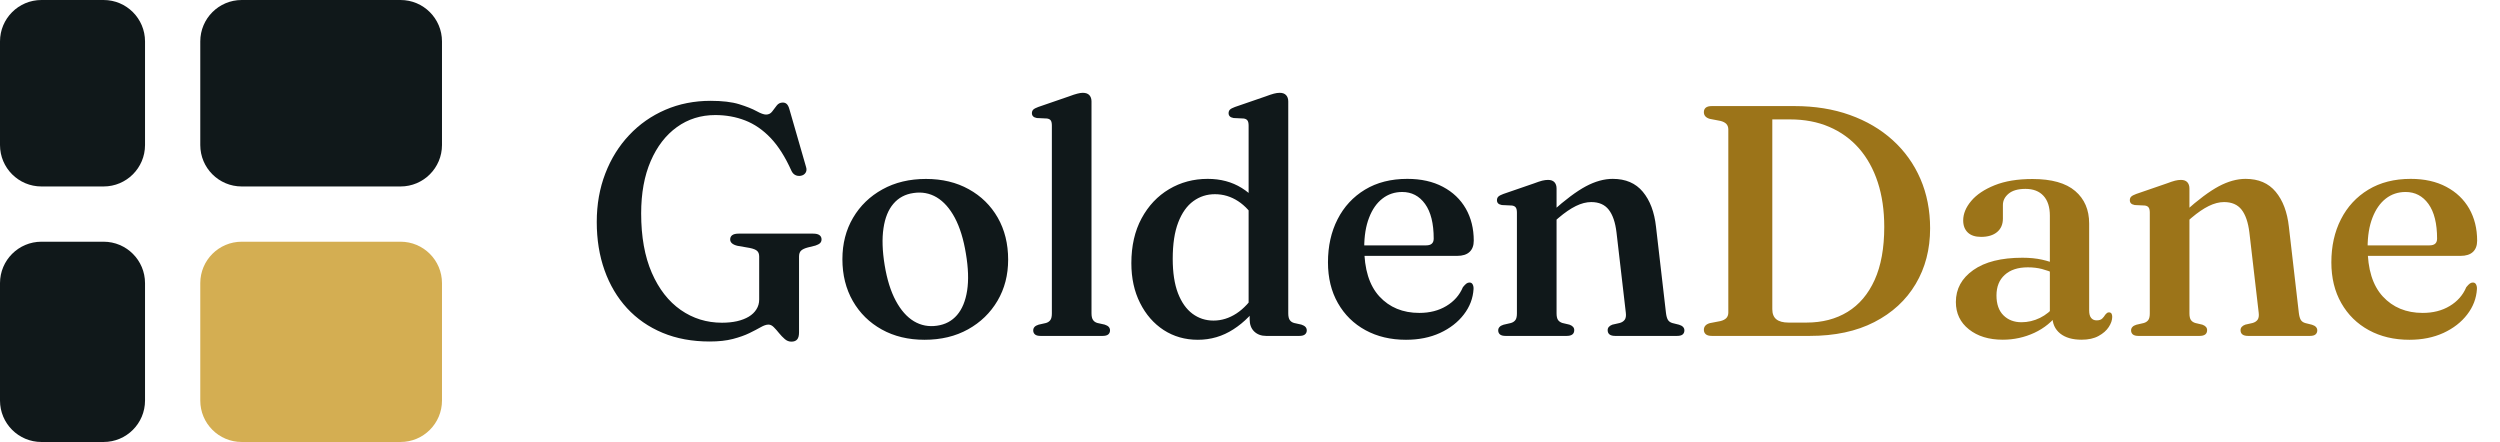
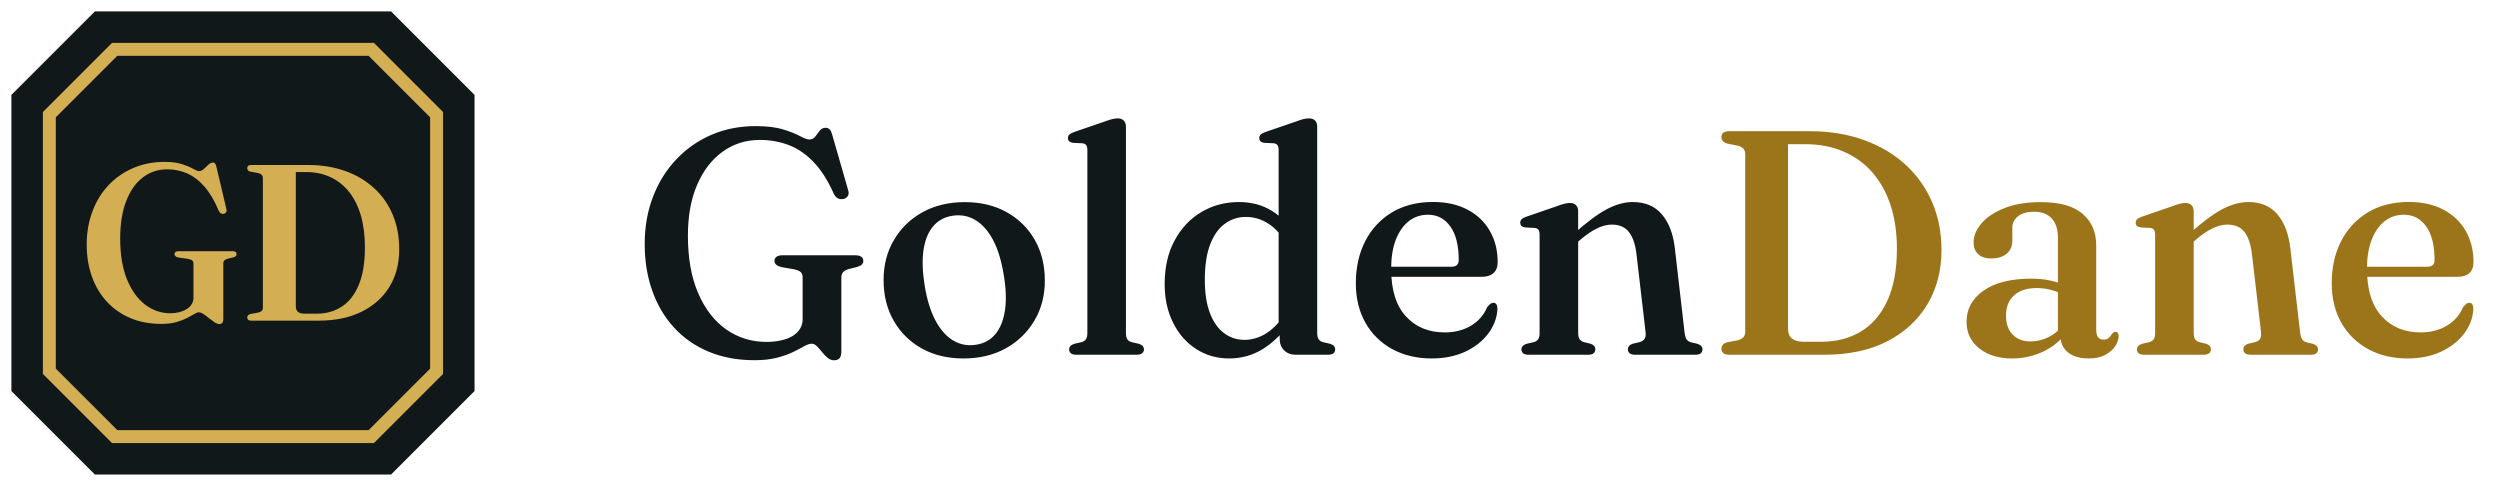
- <svg xmlns="http://www.w3.org/2000/svg" viewBox="0 0 362 64" width="362" height="64" role="img">
-   <rect x="0.00" y="0.00" width="21.00" height="27.00" rx="6.00" fill="#10181A" />
-   <rect x="29.00" y="0.00" width="35.00" height="27.00" rx="6.00" fill="#10181A" />
-   <rect x="0.00" y="35.00" width="21.00" height="29.00" rx="6.00" fill="#10181A" />
-   <rect x="29.00" y="35.00" width="35.00" height="29.00" rx="6.00" fill="#D4AE52" />
-   <path d="M115.7 48.13Q115.7 48.85 115.42 49.16Q115.15 49.47 114.59 49.47Q114.07 49.47 113.64 49.1Q113.2 48.72 112.81 48.24Q112.42 47.75 112.05 47.38Q111.68 47 111.27 47Q110.81 47 110.15 47.38Q109.5 47.75 108.52 48.23Q107.54 48.71 106.13 49.08Q104.72 49.45 102.76 49.45Q98.96 49.45 95.94 48.19Q92.92 46.93 90.79 44.62Q88.67 42.31 87.54 39.14Q86.41 35.97 86.41 32.14Q86.41 28.33 87.65 25.12Q88.88 21.92 91.11 19.56Q93.33 17.2 96.34 15.9Q99.35 14.6 102.9 14.6Q105.43 14.6 107.03 15.09Q108.63 15.59 109.54 16.09Q110.45 16.59 110.92 16.59Q111.48 16.59 111.81 16.15Q112.14 15.71 112.47 15.28Q112.8 14.85 113.35 14.85Q113.69 14.85 113.92 15.06Q114.16 15.28 114.31 15.83L116.72 24.19Q116.87 24.66 116.65 25.01Q116.43 25.36 115.97 25.45Q115.53 25.53 115.17 25.35Q114.8 25.17 114.59 24.71Q113.26 21.74 111.59 19.98Q109.91 18.22 107.9 17.44Q105.89 16.66 103.57 16.66Q100.44 16.66 98.02 18.4Q95.6 20.14 94.22 23.33Q92.84 26.52 92.84 30.91Q92.84 35.96 94.38 39.5Q95.92 43.03 98.57 44.88Q101.22 46.73 104.54 46.73Q105.74 46.73 106.72 46.51Q107.71 46.28 108.43 45.85Q109.14 45.42 109.53 44.79Q109.93 44.16 109.93 43.37V37.15Q109.93 36.61 109.64 36.34Q109.35 36.06 108.55 35.9L106.77 35.59Q106.27 35.47 106 35.24Q105.73 35.01 105.73 34.67Q105.73 34.27 106.03 34.05Q106.33 33.83 106.94 33.83H117.75Q118.37 33.83 118.66 34.05Q118.96 34.27 118.96 34.66Q118.96 34.99 118.75 35.2Q118.55 35.4 118.07 35.56L116.98 35.83Q116.3 36.01 116 36.29Q115.7 36.57 115.7 37.15ZM134.08 25.91Q137.6 25.91 140.28 27.4Q142.96 28.88 144.47 31.51Q145.98 34.15 145.98 37.6Q145.98 40.93 144.44 43.55Q142.89 46.18 140.17 47.69Q137.45 49.2 133.87 49.2Q130.36 49.2 127.68 47.71Q125 46.22 123.49 43.59Q121.98 40.95 121.98 37.53Q121.98 34.16 123.52 31.54Q125.06 28.92 127.78 27.42Q130.5 25.91 134.08 25.91ZM135.69 47.16Q137.47 46.91 138.58 45.62Q139.69 44.33 140.04 42.08Q140.39 39.83 139.86 36.71Q139.35 33.59 138.26 31.54Q137.17 29.5 135.64 28.58Q134.11 27.67 132.27 27.95Q130.48 28.2 129.37 29.5Q128.26 30.79 127.93 33.04Q127.59 35.28 128.1 38.4Q128.61 41.5 129.71 43.55Q130.81 45.6 132.34 46.52Q133.87 47.43 135.69 47.16ZM158.05 14.69V45.37Q158.05 46.02 158.27 46.33Q158.48 46.65 158.91 46.77L159.95 47Q160.35 47.13 160.54 47.33Q160.73 47.54 160.73 47.84Q160.73 48.21 160.47 48.43Q160.21 48.64 159.66 48.64H150.66Q150.12 48.64 149.87 48.43Q149.61 48.21 149.61 47.84Q149.61 47.55 149.8 47.34Q149.98 47.14 150.39 47.01L151.46 46.77Q151.89 46.64 152.1 46.33Q152.31 46.03 152.31 45.38V18.19Q152.31 17.67 152.15 17.44Q151.98 17.21 151.6 17.16L150.13 17.09Q149.75 17.02 149.59 16.84Q149.42 16.67 149.42 16.39Q149.42 16.07 149.62 15.87Q149.82 15.68 150.34 15.49L154.78 13.96Q155.55 13.67 156 13.56Q156.46 13.44 156.79 13.44Q157.43 13.44 157.74 13.78Q158.05 14.12 158.05 14.69ZM180.95 44.84 180.8 44.7V18.19Q180.8 17.67 180.63 17.44Q180.46 17.21 180.08 17.16L178.62 17.09Q178.23 17.02 178.07 16.84Q177.9 16.67 177.9 16.39Q177.9 16.07 178.1 15.87Q178.3 15.68 178.82 15.49L183.26 13.96Q184 13.68 184.46 13.56Q184.92 13.44 185.31 13.44Q185.92 13.44 186.23 13.78Q186.54 14.12 186.54 14.69V45.37Q186.54 46.02 186.75 46.33Q186.96 46.65 187.39 46.77L188.43 47Q188.83 47.13 189.02 47.33Q189.22 47.54 189.22 47.84Q189.22 48.21 188.95 48.43Q188.69 48.64 188.14 48.64H183.33Q182.28 48.64 181.61 48Q180.95 47.36 180.95 46.24ZM163.82 38.11Q163.82 34.36 165.3 31.62Q166.78 28.88 169.29 27.39Q171.8 25.9 174.88 25.9Q177.67 25.9 179.79 27.21Q181.91 28.52 183.25 30.96L181.97 32.11Q180.83 30.14 179.28 29.13Q177.73 28.12 175.92 28.12Q174.18 28.12 172.8 29.12Q171.41 30.13 170.61 32.2Q169.81 34.27 169.81 37.48Q169.81 40.47 170.57 42.46Q171.34 44.44 172.67 45.43Q174.01 46.42 175.71 46.42Q177.46 46.42 179.04 45.39Q180.62 44.36 181.94 42.26L182.78 43.43Q180.94 46.19 178.59 47.69Q176.25 49.2 173.45 49.2Q170.68 49.2 168.5 47.79Q166.33 46.37 165.08 43.87Q163.82 41.37 163.82 38.11ZM213.4 34.85Q213.4 35.91 212.79 36.48Q212.18 37.05 211 37.05H196.02V35.53H206.51Q207.6 35.53 207.6 34.55Q207.6 31.27 206.35 29.53Q205.1 27.8 203.04 27.8Q201.4 27.8 200.17 28.76Q198.93 29.72 198.24 31.53Q197.54 33.33 197.54 35.84Q197.54 40.54 199.74 42.93Q201.94 45.31 205.52 45.31Q207.77 45.31 209.43 44.31Q211.1 43.31 211.83 41.58Q212.15 41.19 212.35 41.05Q212.55 40.91 212.78 40.91Q213.1 40.91 213.24 41.18Q213.39 41.46 213.37 41.85Q213.25 43.87 211.96 45.54Q210.68 47.21 208.52 48.21Q206.36 49.2 203.59 49.2Q200.27 49.2 197.72 47.81Q195.17 46.42 193.73 43.89Q192.29 41.37 192.29 37.99Q192.29 34.47 193.68 31.75Q195.07 29.02 197.65 27.46Q200.23 25.9 203.78 25.9Q206.77 25.9 208.93 27.05Q211.09 28.19 212.25 30.21Q213.4 32.23 213.4 34.85ZM225.39 27.29V45.37Q225.39 46.02 225.6 46.33Q225.82 46.64 226.24 46.77L227.26 47.01Q227.95 47.26 227.95 47.8Q227.95 48.64 226.86 48.64H218Q217.46 48.64 217.2 48.43Q216.94 48.21 216.94 47.84Q216.94 47.55 217.13 47.35Q217.31 47.14 217.71 47.02L218.79 46.77Q219.22 46.64 219.44 46.33Q219.65 46.03 219.65 45.38V30.79Q219.65 30.27 219.48 30.04Q219.31 29.81 218.93 29.76L217.47 29.69Q217.09 29.62 216.92 29.44Q216.76 29.27 216.76 28.99Q216.76 28.67 216.95 28.48Q217.15 28.28 217.67 28.09L222.11 26.56Q222.85 26.28 223.31 26.16Q223.77 26.05 224.16 26.05Q224.77 26.05 225.08 26.38Q225.39 26.72 225.39 27.29ZM224.72 32.38 223.81 31.45 224.78 30.6Q227.6 28.07 229.63 26.98Q231.66 25.9 233.52 25.9Q236.33 25.9 237.88 27.77Q239.44 29.64 239.79 32.84L241.23 45.29Q241.31 45.97 241.51 46.31Q241.71 46.65 242.17 46.78L243.13 47.02Q243.53 47.14 243.71 47.35Q243.9 47.55 243.9 47.84Q243.9 48.21 243.65 48.43Q243.39 48.64 242.84 48.64H233.88Q232.79 48.64 232.79 47.8Q232.79 47.27 233.47 47.01L234.53 46.77Q235.01 46.64 235.26 46.3Q235.5 45.96 235.42 45.29L234.07 33.66Q233.81 31.46 232.94 30.36Q232.08 29.26 230.41 29.26Q229.35 29.26 228.19 29.83Q227.03 30.4 225.69 31.54Z" fill="#10181A" />
-   <path d="M246.72 47.76Q246.72 47.04 247.58 46.79L249.13 46.49Q249.69 46.35 249.98 46.05Q250.26 45.74 250.26 45.26V18.75Q250.26 18.26 249.98 17.95Q249.69 17.65 249.13 17.51L247.57 17.21Q246.72 16.96 246.72 16.24Q246.72 15.82 247 15.59Q247.28 15.36 247.88 15.36H259.84Q264.26 15.36 267.86 16.65Q271.47 17.94 274.07 20.3Q276.68 22.67 278.08 25.91Q279.48 29.15 279.48 33.07Q279.48 37.61 277.39 41.12Q275.3 44.64 271.4 46.64Q267.51 48.64 262.05 48.64H247.88Q247.28 48.64 247 48.4Q246.72 48.16 246.72 47.76ZM261.58 46.71Q265 46.71 267.53 45.16Q270.06 43.61 271.45 40.53Q272.84 37.45 272.84 32.86Q272.84 29.26 271.9 26.39Q270.96 23.52 269.18 21.48Q267.39 19.45 264.87 18.37Q262.36 17.29 259.2 17.29H256.63V44.77Q256.63 45.77 257.22 46.24Q257.81 46.71 258.99 46.71ZM297.18 45.76V45.31L296.82 45.23V31.24Q296.82 29.36 295.9 28.36Q294.98 27.35 293.29 27.35Q291.68 27.35 290.85 28.04Q290.02 28.73 290.02 29.68V31.64Q290.02 32.9 289.18 33.6Q288.34 34.3 286.86 34.3Q285.6 34.3 284.94 33.67Q284.27 33.03 284.27 31.92Q284.27 30.48 285.43 29.1Q286.59 27.72 288.83 26.82Q291.07 25.92 294.31 25.92Q298.46 25.92 300.49 27.66Q302.51 29.39 302.51 32.36V44.95Q302.51 45.69 302.8 46.04Q303.09 46.39 303.59 46.39Q304.13 46.39 304.4 46.13Q304.67 45.87 304.84 45.57Q304.95 45.43 305.08 45.33Q305.2 45.23 305.38 45.23Q305.62 45.23 305.74 45.4Q305.85 45.58 305.85 45.88Q305.85 46.58 305.35 47.35Q304.86 48.11 303.87 48.65Q302.89 49.19 301.41 49.19Q299.43 49.19 298.31 48.29Q297.18 47.38 297.18 45.76ZM283.21 43.73Q283.21 40.88 285.74 39.1Q288.26 37.32 292.85 37.32Q294.43 37.32 295.69 37.6Q296.95 37.88 297.91 38.33L297.5 39.59Q296.6 39.2 295.67 38.95Q294.73 38.71 293.62 38.71Q291.49 38.71 290.29 39.8Q289.09 40.88 289.09 42.78Q289.09 44.66 290.1 45.66Q291.11 46.66 292.71 46.66Q294.1 46.66 295.39 46.03Q296.68 45.39 297.59 44.24L298.06 45.34Q296.74 47.18 294.58 48.19Q292.42 49.19 290 49.19Q286.99 49.19 285.1 47.69Q283.21 46.19 283.21 43.73ZM317.03 27.29V45.37Q317.03 46.02 317.24 46.33Q317.45 46.64 317.88 46.77L318.9 47.01Q319.59 47.26 319.59 47.8Q319.59 48.64 318.5 48.64H309.63Q309.1 48.64 308.84 48.43Q308.58 48.21 308.58 47.84Q308.58 47.55 308.77 47.35Q308.95 47.14 309.35 47.02L310.43 46.77Q310.86 46.64 311.08 46.33Q311.29 46.03 311.29 45.38V30.79Q311.29 30.27 311.12 30.04Q310.95 29.81 310.57 29.76L309.11 29.69Q308.73 29.62 308.56 29.44Q308.4 29.27 308.4 28.99Q308.4 28.67 308.59 28.48Q308.79 28.28 309.31 28.09L313.75 26.56Q314.49 26.28 314.95 26.16Q315.41 26.05 315.8 26.05Q316.41 26.05 316.72 26.38Q317.03 26.72 317.03 27.29ZM316.36 32.38 315.45 31.45 316.42 30.6Q319.24 28.07 321.27 26.98Q323.3 25.9 325.16 25.9Q327.97 25.9 329.52 27.77Q331.08 29.64 331.43 32.84L332.87 45.29Q332.95 45.97 333.15 46.31Q333.35 46.65 333.81 46.78L334.77 47.02Q335.17 47.14 335.35 47.35Q335.54 47.55 335.54 47.84Q335.54 48.21 335.28 48.43Q335.03 48.64 334.48 48.64H325.52Q324.43 48.64 324.43 47.8Q324.43 47.27 325.11 47.01L326.17 46.77Q326.65 46.64 326.9 46.3Q327.14 45.96 327.06 45.29L325.71 33.66Q325.44 31.46 324.58 30.36Q323.72 29.26 322.04 29.26Q320.99 29.26 319.83 29.83Q318.67 30.4 317.33 31.54ZM358.69 34.85Q358.69 35.91 358.08 36.48Q357.47 37.05 356.29 37.05H341.31V35.53H351.8Q352.89 35.53 352.89 34.55Q352.89 31.27 351.64 29.53Q350.39 27.8 348.33 27.8Q346.69 27.8 345.46 28.76Q344.23 29.72 343.53 31.53Q342.83 33.33 342.83 35.84Q342.83 40.54 345.03 42.93Q347.23 45.31 350.81 45.31Q353.06 45.31 354.72 44.31Q356.39 43.31 357.12 41.58Q357.44 41.19 357.64 41.05Q357.85 40.91 358.07 40.91Q358.39 40.91 358.53 41.18Q358.68 41.46 358.66 41.85Q358.54 43.87 357.25 45.54Q355.97 47.21 353.81 48.21Q351.65 49.2 348.88 49.2Q345.56 49.2 343.01 47.81Q340.46 46.42 339.02 43.89Q337.58 41.37 337.58 37.99Q337.58 34.47 338.97 31.75Q340.36 29.02 342.94 27.46Q345.52 25.9 349.07 25.9Q352.06 25.9 354.22 27.05Q356.38 28.19 357.54 30.21Q358.69 32.23 358.69 34.85Z" fill="#9C7419" />
+ <svg xmlns="http://www.w3.org/2000/svg" viewBox="0 0 329.26 64" width="329.26" height="64" role="img">
+   <path d="M12.5 1.5H51.5L62.5 12.5V51.5L51.5 62.5H12.5L1.5 51.5V12.5Z" fill="#10181A" />
+   <path d="M15.1 6.5H48.9L57.5 15.1V48.9L48.9 57.5H15.1L6.5 48.9V15.1Z" fill="none" stroke="#D4AE52" stroke-width="1.7" />
+   <path d="M29.41 42Q29.41 42.37 29.28 42.52Q29.15 42.68 28.89 42.68Q28.61 42.68 28.26 42.45Q27.91 42.21 27.53 41.91Q27.16 41.6 26.81 41.37Q26.45 41.13 26.17 41.13Q25.93 41.13 25.56 41.37Q25.18 41.6 24.6 41.9Q24.03 42.19 23.2 42.43Q22.38 42.66 21.25 42.66Q19 42.66 17.19 41.9Q15.38 41.14 14.09 39.75Q12.8 38.36 12.11 36.44Q11.42 34.53 11.42 32.22Q11.42 29.83 12.18 27.83Q12.93 25.83 14.31 24.37Q15.69 22.92 17.57 22.12Q19.44 21.32 21.68 21.32Q23.09 21.32 24.01 21.63Q24.92 21.93 25.45 22.24Q25.97 22.54 26.21 22.54Q26.53 22.54 26.84 22.26Q27.15 21.97 27.45 21.69Q27.75 21.41 28.04 21.41Q28.2 21.41 28.31 21.52Q28.42 21.62 28.49 21.92L29.82 27.55Q29.89 27.78 29.79 27.94Q29.69 28.1 29.49 28.16Q29.29 28.2 29.12 28.12Q28.95 28.03 28.83 27.81Q27.99 25.79 26.93 24.58Q25.87 23.37 24.63 22.83Q23.4 22.3 22.03 22.3Q20.2 22.3 18.81 23.37Q17.41 24.44 16.62 26.48Q15.83 28.51 15.83 31.42Q15.83 34.56 16.71 36.76Q17.6 38.96 19.1 40.11Q20.6 41.26 22.46 41.26Q23.05 41.26 23.6 41.12Q24.14 40.98 24.56 40.72Q24.99 40.46 25.23 40.08Q25.48 39.7 25.48 39.24V34.72Q25.48 34.45 25.32 34.31Q25.16 34.17 24.75 34.09L23.47 33.91Q23.23 33.85 23.11 33.74Q22.98 33.64 22.98 33.47Q22.98 33.29 23.12 33.18Q23.26 33.08 23.54 33.08H30.6Q30.89 33.08 31.03 33.18Q31.16 33.29 31.16 33.47Q31.16 33.63 31.07 33.72Q30.97 33.82 30.74 33.89L30.03 34.06Q29.71 34.15 29.56 34.29Q29.41 34.43 29.41 34.72ZM32.56 41.82Q32.56 41.48 32.96 41.36L33.99 41.17Q34.32 41.1 34.47 40.94Q34.62 40.79 34.62 40.53V23.45Q34.62 23.18 34.47 23.03Q34.32 22.87 34 22.79L32.95 22.6Q32.56 22.48 32.56 22.14Q32.56 21.95 32.69 21.84Q32.82 21.73 33.1 21.73H40.56Q43.25 21.73 45.46 22.52Q47.66 23.3 49.26 24.77Q50.86 26.23 51.72 28.27Q52.58 30.32 52.58 32.84Q52.58 35.66 51.29 37.78Q49.99 39.89 47.61 41.06Q45.24 42.23 41.98 42.23H33.1Q32.82 42.23 32.69 42.12Q32.56 42.01 32.56 41.82ZM41.74 41.31Q43.61 41.31 45.03 40.37Q46.46 39.44 47.26 37.5Q48.06 35.57 48.06 32.58Q48.06 30.24 47.53 28.4Q46.99 26.55 45.98 25.28Q44.96 24 43.53 23.33Q42.09 22.66 40.28 22.66H38.96V40.33Q38.96 40.83 39.24 41.07Q39.53 41.31 40.08 41.31Z" fill="#D4AE52" />
+   <path d="M110.81 46.27Q110.81 46.9 110.57 47.18Q110.33 47.45 109.84 47.45Q109.38 47.45 108.99 47.12Q108.61 46.79 108.26 46.36Q107.92 45.93 107.59 45.6Q107.26 45.27 106.9 45.27Q106.49 45.27 105.91 45.6Q105.33 45.93 104.46 46.36Q103.6 46.78 102.35 47.11Q101.11 47.44 99.37 47.44Q96.01 47.44 93.34 46.32Q90.66 45.2 88.79 43.16Q86.91 41.12 85.91 38.31Q84.91 35.51 84.91 32.13Q84.91 28.76 86 25.92Q87.09 23.08 89.06 21Q91.03 18.91 93.69 17.76Q96.35 16.61 99.5 16.61Q101.74 16.61 103.15 17.05Q104.56 17.48 105.37 17.93Q106.18 18.37 106.59 18.37Q107.09 18.37 107.38 17.98Q107.66 17.59 107.96 17.21Q108.25 16.83 108.74 16.83Q109.04 16.83 109.25 17.02Q109.45 17.21 109.59 17.69L111.72 25.09Q111.85 25.5 111.66 25.82Q111.46 26.13 111.06 26.21Q110.66 26.28 110.35 26.12Q110.03 25.96 109.83 25.55Q108.66 22.92 107.18 21.37Q105.7 19.81 103.92 19.12Q102.14 18.43 100.08 18.43Q97.32 18.43 95.18 19.97Q93.04 21.51 91.82 24.33Q90.6 27.15 90.6 31.03Q90.6 35.5 91.96 38.63Q93.32 41.76 95.66 43.4Q98.01 45.03 100.94 45.03Q102 45.03 102.88 44.83Q103.75 44.63 104.39 44.25Q105.02 43.87 105.36 43.31Q105.71 42.76 105.71 42.06V36.56Q105.71 36.08 105.46 35.84Q105.2 35.59 104.49 35.45L102.92 35.18Q102.48 35.07 102.24 34.87Q102 34.67 102 34.36Q102 34.01 102.27 33.82Q102.53 33.62 103.07 33.62H112.63Q113.18 33.62 113.44 33.82Q113.7 34.01 113.7 34.35Q113.7 34.65 113.52 34.83Q113.34 35.01 112.92 35.15L111.95 35.39Q111.35 35.55 111.08 35.8Q110.81 36.04 110.81 36.56ZM127.08 26.62Q130.19 26.62 132.56 27.93Q134.93 29.24 136.27 31.57Q137.61 33.9 137.61 36.96Q137.61 39.9 136.24 42.22Q134.87 44.54 132.46 45.88Q130.06 47.21 126.89 47.21Q123.78 47.21 121.41 45.9Q119.05 44.58 117.71 42.25Q116.37 39.92 116.37 36.89Q116.37 33.91 117.74 31.6Q119.1 29.28 121.5 27.95Q123.91 26.62 127.08 26.62ZM128.5 45.41Q130.07 45.19 131.06 44.05Q132.04 42.91 132.35 40.92Q132.66 38.93 132.19 36.17Q131.74 33.4 130.78 31.59Q129.81 29.79 128.46 28.98Q127.1 28.17 125.48 28.41Q123.9 28.64 122.91 29.79Q121.93 30.93 121.63 32.92Q121.34 34.9 121.79 37.66Q122.24 40.4 123.21 42.22Q124.18 44.03 125.53 44.84Q126.89 45.65 128.5 45.41ZM148.29 16.68V43.83Q148.29 44.4 148.47 44.68Q148.66 44.96 149.04 45.06L149.96 45.27Q150.32 45.38 150.49 45.56Q150.66 45.75 150.66 46.02Q150.66 46.34 150.42 46.53Q150.19 46.72 149.7 46.72H141.74Q141.27 46.72 141.04 46.53Q140.81 46.34 140.81 46.02Q140.81 45.76 140.98 45.57Q141.15 45.39 141.5 45.28L142.45 45.06Q142.83 44.95 143.02 44.68Q143.21 44.41 143.21 43.84V19.78Q143.21 19.32 143.06 19.12Q142.91 18.92 142.57 18.87L141.28 18.81Q140.94 18.74 140.8 18.59Q140.65 18.43 140.65 18.19Q140.65 17.91 140.82 17.74Q141 17.56 141.46 17.39L145.39 16.04Q146.07 15.79 146.47 15.69Q146.87 15.59 147.16 15.59Q147.73 15.59 148.01 15.88Q148.29 16.18 148.29 16.68ZM168.54 43.36 168.4 43.24V19.78Q168.4 19.32 168.25 19.12Q168.11 18.92 167.77 18.87L166.47 18.81Q166.14 18.74 165.99 18.59Q165.85 18.43 165.85 18.19Q165.85 17.91 166.02 17.74Q166.19 17.56 166.65 17.39L170.58 16.04Q171.24 15.8 171.64 15.69Q172.05 15.59 172.39 15.59Q172.93 15.59 173.21 15.88Q173.48 16.18 173.48 16.68V43.83Q173.48 44.4 173.67 44.68Q173.86 44.96 174.24 45.06L175.15 45.27Q175.51 45.38 175.68 45.56Q175.85 45.75 175.85 46.02Q175.85 46.34 175.62 46.53Q175.39 46.72 174.9 46.72H170.65Q169.72 46.72 169.13 46.15Q168.54 45.58 168.54 44.6ZM153.39 37.41Q153.39 34.09 154.7 31.67Q156.01 29.24 158.22 27.93Q160.44 26.61 163.17 26.61Q165.64 26.61 167.51 27.77Q169.39 28.92 170.57 31.08L169.44 32.1Q168.44 30.36 167.06 29.46Q165.69 28.57 164.08 28.57Q162.55 28.57 161.33 29.46Q160.1 30.34 159.39 32.18Q158.68 34.01 158.68 36.85Q158.68 39.5 159.36 41.25Q160.04 43.01 161.22 43.88Q162.4 44.76 163.9 44.76Q165.45 44.76 166.85 43.85Q168.24 42.94 169.42 41.08L170.16 42.11Q168.53 44.55 166.46 45.88Q164.38 47.21 161.91 47.21Q159.45 47.21 157.53 45.96Q155.6 44.72 154.5 42.5Q153.39 40.29 153.39 37.41ZM197.25 34.53Q197.25 35.46 196.7 35.96Q196.16 36.46 195.12 36.46H181.87V35.13H191.15Q192.12 35.13 192.12 34.25Q192.12 31.36 191.01 29.82Q189.9 28.28 188.08 28.28Q186.63 28.28 185.54 29.13Q184.45 29.99 183.83 31.58Q183.22 33.18 183.22 35.4Q183.22 39.55 185.16 41.66Q187.1 43.78 190.27 43.78Q192.26 43.78 193.74 42.89Q195.21 42.01 195.85 40.48Q196.13 40.13 196.32 40Q196.5 39.88 196.7 39.88Q196.98 39.88 197.1 40.12Q197.23 40.37 197.22 40.72Q197.11 42.5 195.97 43.98Q194.84 45.46 192.93 46.34Q191.01 47.21 188.57 47.21Q185.63 47.21 183.37 45.98Q181.11 44.75 179.84 42.52Q178.57 40.29 178.57 37.3Q178.57 34.18 179.8 31.77Q181.03 29.37 183.31 27.98Q185.6 26.6 188.74 26.6Q191.38 26.6 193.29 27.62Q195.2 28.63 196.22 30.42Q197.25 32.2 197.25 34.53ZM207.85 27.83V43.83Q207.85 44.4 208.04 44.67Q208.23 44.95 208.61 45.06L209.51 45.28Q210.11 45.5 210.11 45.98Q210.11 46.72 209.15 46.72H201.31Q200.83 46.72 200.61 46.53Q200.38 46.34 200.38 46.02Q200.38 45.76 200.54 45.58Q200.71 45.4 201.05 45.28L202.02 45.06Q202.4 44.95 202.58 44.68Q202.77 44.41 202.77 43.84V30.93Q202.77 30.47 202.62 30.27Q202.48 30.06 202.14 30.02L200.84 29.95Q200.51 29.89 200.36 29.74Q200.22 29.58 200.22 29.34Q200.22 29.06 200.39 28.88Q200.56 28.71 201.02 28.54L204.95 27.19Q205.61 26.94 206.01 26.84Q206.42 26.73 206.76 26.73Q207.3 26.73 207.58 27.03Q207.85 27.33 207.85 27.83ZM207.26 32.33 206.46 31.51 207.31 30.76Q209.81 28.52 211.61 27.56Q213.4 26.61 215.04 26.61Q217.53 26.61 218.9 28.26Q220.28 29.91 220.59 32.74L221.86 43.75Q221.93 44.36 222.11 44.66Q222.29 44.96 222.7 45.08L223.55 45.28Q223.89 45.39 224.06 45.58Q224.22 45.76 224.22 46.02Q224.22 46.34 224 46.53Q223.78 46.72 223.29 46.72H215.36Q214.4 46.72 214.4 45.98Q214.4 45.51 215 45.28L215.94 45.06Q216.36 44.95 216.58 44.65Q216.8 44.35 216.73 43.75L215.53 33.47Q215.3 31.52 214.53 30.55Q213.77 29.58 212.29 29.58Q211.36 29.58 210.33 30.08Q209.3 30.58 208.12 31.59Z" fill="#10181A" />
+   <path d="M226.72 45.94Q226.72 45.3 227.48 45.08L228.85 44.82Q229.35 44.69 229.6 44.43Q229.85 44.16 229.85 43.73V20.28Q229.85 19.84 229.6 19.57Q229.35 19.31 228.85 19.18L227.47 18.91Q226.72 18.69 226.72 18.05Q226.72 17.68 226.97 17.48Q227.22 17.28 227.74 17.28H238.33Q242.23 17.28 245.42 18.42Q248.62 19.56 250.92 21.65Q253.22 23.74 254.46 26.61Q255.7 29.47 255.7 32.94Q255.7 36.96 253.85 40.07Q252 43.18 248.56 44.95Q245.11 46.72 240.28 46.72H227.74Q227.22 46.72 226.97 46.51Q226.72 46.29 226.72 45.94ZM239.87 45.01Q242.89 45.01 245.13 43.64Q247.36 42.27 248.6 39.54Q249.83 36.82 249.83 32.76Q249.83 29.58 249 27.04Q248.16 24.5 246.59 22.7Q245.01 20.9 242.78 19.95Q240.55 18.99 237.76 18.99H235.49V43.3Q235.49 44.18 236.01 44.59Q236.53 45.01 237.57 45.01ZM271.36 44.17V43.78L271.04 43.7V31.32Q271.04 29.67 270.23 28.78Q269.41 27.89 267.92 27.89Q266.49 27.89 265.76 28.5Q265.03 29.11 265.03 29.95V31.68Q265.03 32.8 264.28 33.42Q263.54 34.04 262.23 34.04Q261.12 34.04 260.53 33.47Q259.93 32.91 259.93 31.93Q259.93 30.65 260.96 29.43Q261.99 28.21 263.97 27.42Q265.95 26.62 268.82 26.62Q272.49 26.62 274.28 28.16Q276.08 29.69 276.08 32.31V43.45Q276.08 44.11 276.33 44.42Q276.59 44.73 277.03 44.73Q277.51 44.73 277.74 44.5Q277.98 44.27 278.13 44.01Q278.24 43.88 278.34 43.79Q278.45 43.7 278.61 43.7Q278.82 43.7 278.93 43.86Q279.03 44.01 279.03 44.28Q279.03 44.9 278.59 45.58Q278.15 46.25 277.28 46.73Q276.41 47.21 275.1 47.21Q273.35 47.21 272.36 46.41Q271.36 45.61 271.36 44.17ZM259 42.37Q259 39.86 261.24 38.28Q263.47 36.7 267.53 36.7Q268.93 36.7 270.04 36.95Q271.16 37.2 272.01 37.6L271.64 38.71Q270.85 38.37 270.02 38.15Q269.19 37.94 268.21 37.94Q266.32 37.94 265.26 38.9Q264.2 39.86 264.2 41.54Q264.2 43.2 265.1 44.09Q265.99 44.97 267.4 44.97Q268.63 44.97 269.78 44.41Q270.92 43.85 271.72 42.83L272.14 43.8Q270.97 45.43 269.06 46.32Q267.15 47.21 265 47.21Q262.34 47.21 260.67 45.88Q259 44.55 259 42.37ZM288.92 27.83V43.83Q288.92 44.4 289.1 44.67Q289.29 44.95 289.67 45.06L290.57 45.28Q291.18 45.5 291.18 45.98Q291.18 46.72 290.22 46.72H282.38Q281.9 46.72 281.67 46.53Q281.44 46.34 281.44 46.02Q281.44 45.76 281.61 45.58Q281.77 45.4 282.12 45.28L283.08 45.06Q283.46 44.95 283.65 44.68Q283.84 44.41 283.84 43.84V30.93Q283.84 30.47 283.69 30.27Q283.54 30.06 283.21 30.02L281.91 29.95Q281.57 29.89 281.43 29.74Q281.28 29.58 281.28 29.34Q281.28 29.06 281.45 28.88Q281.63 28.71 282.09 28.54L286.02 27.19Q286.67 26.94 287.08 26.84Q287.49 26.73 287.83 26.73Q288.37 26.73 288.64 27.03Q288.92 27.33 288.92 27.83ZM288.32 32.33 287.52 31.51 288.37 30.76Q290.87 28.52 292.67 27.56Q294.47 26.61 296.11 26.61Q298.59 26.61 299.97 28.26Q301.34 29.91 301.65 32.74L302.93 43.75Q303 44.36 303.18 44.66Q303.36 44.96 303.76 45.08L304.61 45.28Q304.96 45.39 305.12 45.58Q305.29 45.76 305.29 46.02Q305.29 46.34 305.07 46.53Q304.84 46.72 304.35 46.72H296.43Q295.46 46.72 295.46 45.98Q295.46 45.51 296.07 45.28L297.01 45.06Q297.43 44.95 297.64 44.65Q297.86 44.35 297.79 43.75L296.59 33.47Q296.36 31.52 295.6 30.55Q294.83 29.58 293.35 29.58Q292.42 29.58 291.39 30.08Q290.36 30.58 289.18 31.59ZM325.77 34.53Q325.77 35.46 325.23 35.96Q324.69 36.46 323.65 36.46H310.4V35.13H319.68Q320.64 35.13 320.64 34.25Q320.64 31.36 319.54 29.82Q318.43 28.28 316.6 28.28Q315.16 28.28 314.07 29.13Q312.97 29.99 312.36 31.58Q311.74 33.18 311.74 35.4Q311.74 39.55 313.69 41.66Q315.63 43.78 318.8 43.78Q320.79 43.78 322.26 42.89Q323.73 42.01 324.38 40.48Q324.66 40.13 324.84 40Q325.02 39.88 325.22 39.88Q325.5 39.88 325.63 40.12Q325.76 40.37 325.75 40.72Q325.64 42.5 324.5 43.98Q323.36 45.46 321.45 46.34Q319.54 47.21 317.09 47.21Q314.15 47.21 311.9 45.98Q309.64 44.75 308.37 42.52Q307.1 40.29 307.1 37.3Q307.1 34.18 308.33 31.77Q309.56 29.37 311.84 27.98Q314.12 26.6 317.26 26.6Q319.91 26.6 321.82 27.62Q323.72 28.63 324.75 30.42Q325.77 32.2 325.77 34.53Z" fill="#9C7419" />
</svg>
